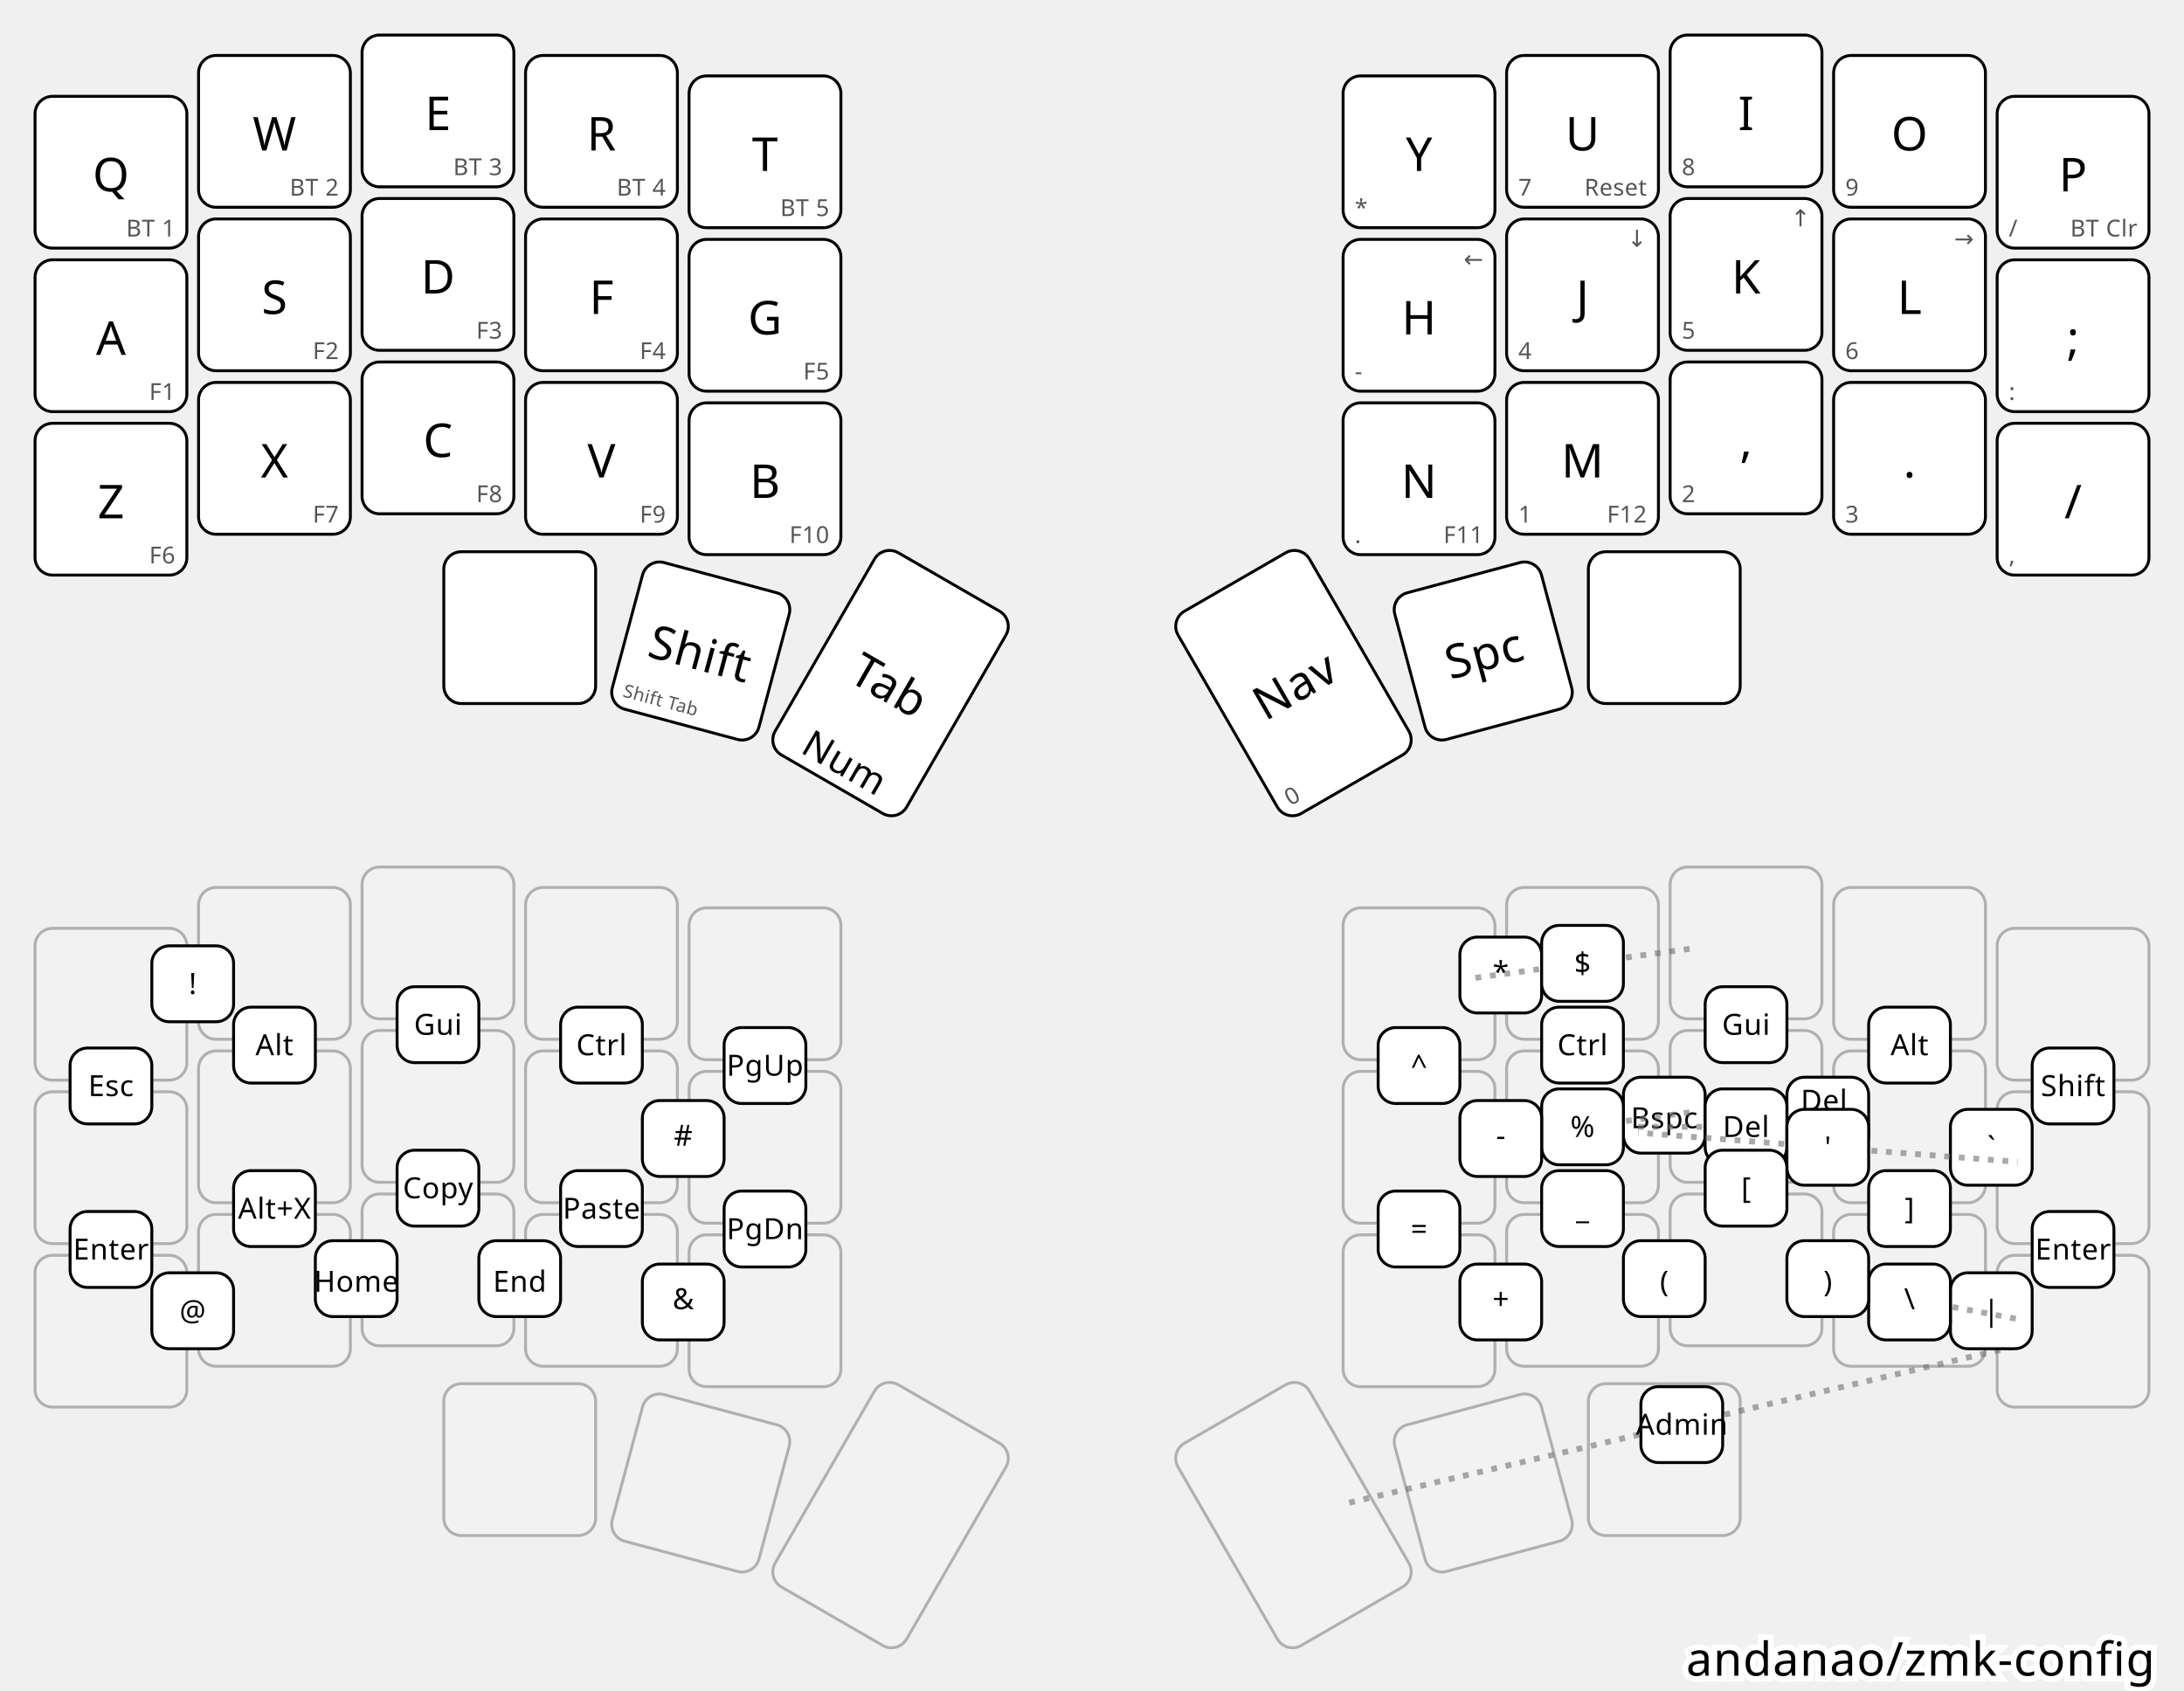
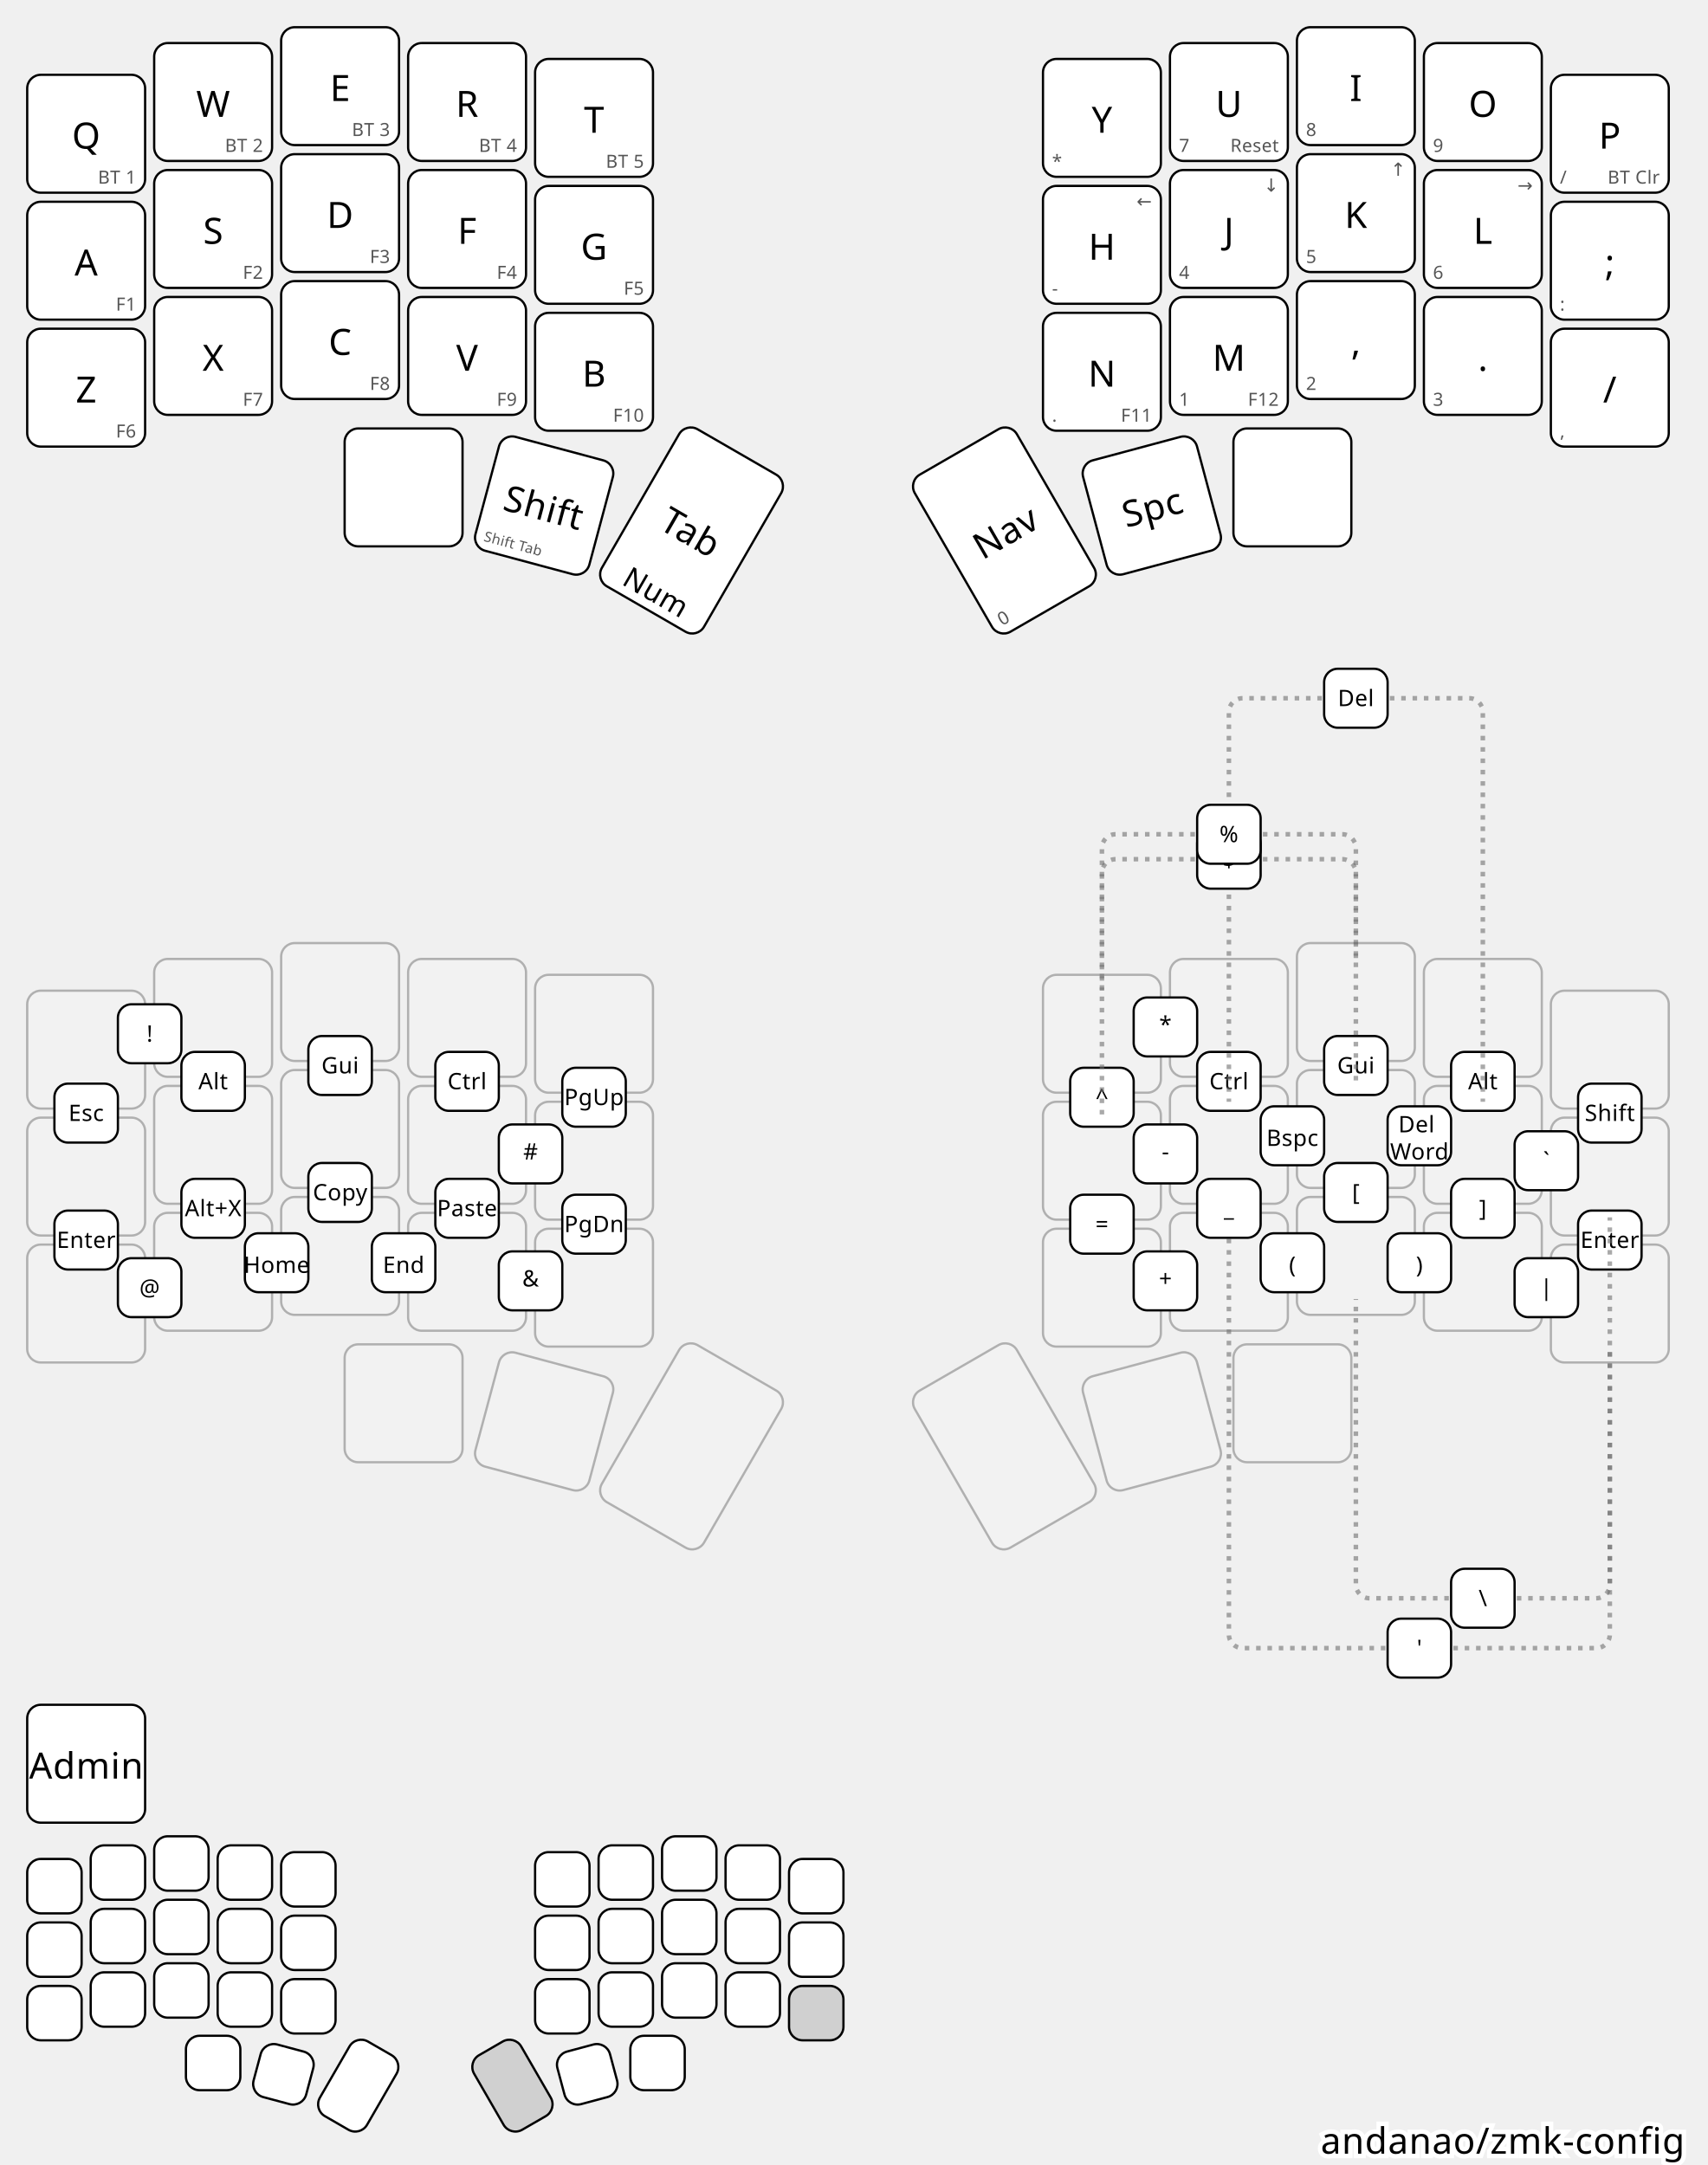
- <svg xmlns="http://www.w3.org/2000/svg" xmlns:xlink="http://www.w3.org/1999/xlink" width="748" height="579" viewBox="0 0 748 579" class="keymap">
+ <svg xmlns="http://www.w3.org/2000/svg" xmlns:xlink="http://www.w3.org/1999/xlink" width="753" height="955" viewBox="0 0 753 955" class="keymap">
  <defs>/* start glyphs */
<svg id="mdi:play-pause">
      <svg id="mdi-play-pause" viewBox="0 0 24 24">
        <path d="M3,5V19L11,12M13,19H16V5H13M18,5V19H21V5" />
      </svg>
    </svg>
    <svg id="mdi:skip-backward">
      <svg id="mdi-skip-backward" viewBox="0 0 24 24">
        <path d="M20,5V19L13,12M6,5V19H4V5M13,5V19L6,12" />
      </svg>
    </svg>
    <svg id="mdi:skip-forward">
      <svg id="mdi-skip-forward" viewBox="0 0 24 24">
        <path d="M4,5V19L11,12M18,5V19H20V5M11,5V19L18,12" />
      </svg>
    </svg>
    <svg id="mdi:volume-high">
      <svg id="mdi-volume-high" viewBox="0 0 24 24">
        <path d="M14,3.23V5.29C16.89,6.15 19,8.83 19,12C19,15.17 16.89,17.84 14,18.7V20.77C18,19.86 21,16.28 21,12C21,7.72 18,4.14 14,3.23M16.5,12C16.5,10.23 15.5,8.71 14,7.97V16C15.5,15.29 16.5,13.76 16.5,12M3,9V15H7L12,20V4L7,9H3Z" />
      </svg>
    </svg>
    <svg id="mdi:volume-medium">
      <svg id="mdi-volume-medium" viewBox="0 0 24 24">
        <path d="M5,9V15H9L14,20V4L9,9M18.5,12C18.5,10.23 17.5,8.71 16,7.97V16C17.5,15.29 18.5,13.76 18.5,12Z" />
      </svg>
    </svg>
  </defs>/* end glyphs */
<style>/* Deliberately monochrome: black on white, with a white-on-black variant
   for browsers in dark mode.

   Colours are literal hex rather than CSS custom properties. librsvg --
   what Emacs and most non-browser SVG viewers render with -- does not
   implement var() and silently falls back to black, and it ignores @media,
   so it gets the light variant below. */

svg path { fill: inherit; }

svg.keymap {
    fill: #000;
    background-color: #fff;
    font-family: Calibri, system-ui, sans-serif;
    font-size: 16px;
    font-kerning: normal;
    text-rendering: optimizeLegibility;
}

/* Keys need an outline here. The palettes keymap-drawer ships rely on the
   key fill contrasting with a coloured page; white-on-white has none. */
rect.key, rect.combo, rect.combo-separate { fill: #fff; stroke: #000; stroke-width: 1; }
rect.held, rect.combo.held                { fill: #d0d0d0; }
.layer-Combos rect.key                    { fill: #f2f2f2; stroke: #b0b0b0; }
path.combo { stroke: #707070; stroke-width: 2; stroke-dasharray: 2, 3; opacity: 0.6; fill: none; }

text {
    text-anchor: middle;
    dominant-baseline: middle;
    letter-spacing: 0.02em;
}

text.tap     { font-weight: 500; }
text.hold    { font-weight: 400; font-size: 13px; }
text.shifted { font-weight: 400; font-size: 11px; }
text.combo, text.left, text.right { font-size: 10px; }
/* 8px rather than the 10px of other secondary legends: the overview puts
   two corner legends on the same key edge (e.g. Num's "Boot" beside
   Admin's "BT 2"), which overlaps at anything larger. */
text.tl, text.tr, text.bl, text.br { font-size: 8px; }

text.hold, text.bl, text.br    { text-anchor: middle; dominant-baseline: auto; }
text.shifted, text.tl, text.tr { text-anchor: middle; dominant-baseline: hanging; }
text.left, text.tl, text.bl    { text-anchor: start; }
text.right, text.tr, text.br   { text-anchor: end; }

text.layer-activator { text-decoration: underline; }
text.combo.hold, text.combo.shifted, text.combo.left, text.combo.right { font-size: 8px; }

/* Without colour the overview's corner legends are told apart by position
   alone: tr=Nav, bl=Num, br=Admin. Grey keeps them from
   competing with the base-layer legend in the middle of the key. */
text.tl, text.tr, text.bl, text.br,
use.tl, use.tr, use.bl, use.br { fill: #555; }

text.label, text.footer { fill: #000; stroke: #fff; stroke-width: 4; paint-order: stroke; }
text.label  { font-weight: bold; text-anchor: start; }
text.footer { text-anchor: end; dominant-baseline: auto; }

.icon-tabler &gt; path                             { fill: inherit; stroke: inherit; stroke-width: 2; }
.icon-tabler &gt; path[stroke="none"][fill="none"] { visibility: hidden; }

/* Browsers only; librsvg ignores @media and keeps the light variant.
   Delete this block for light-only output. */
@media (prefers-color-scheme: dark) {
    svg.keymap { fill: #fff; background-color: #000; }
    rect.key, rect.combo, rect.combo-separate { fill: #000; stroke: #fff; }
    rect.held, rect.combo.held                { fill: #444; }
    .layer-Combos rect.key                    { fill: #1a1a1a; stroke: #666; }
    path.combo { stroke: #909090; }
    text.tl, text.tr, text.bl, text.br,
    use.tl, use.tr, use.bl, use.br { fill: #aaa; }
    text.label, text.footer { fill: #fff; stroke: #000; }
}
</style>
  <g transform="translate(10, 0)" class="layer-Base">
    <g transform="translate(0, 10)">
      <g transform="translate(28, 49)" class="key keypos-0">
        <rect rx="6" ry="6" x="-26" y="-26" width="52" height="52" class="key" />
        <text x="0" y="1" class="key tap">Q</text>
        <text x="22" y="22" class="key br">BT 1</text>
      </g>
      <g transform="translate(84, 35)" class="key keypos-1">
        <rect rx="6" ry="6" x="-26" y="-26" width="52" height="52" class="key" />
        <text x="0" y="1" class="key tap">W</text>
        <text x="22" y="22" class="key br">BT 2</text>
      </g>
      <g transform="translate(140, 28)" class="key keypos-2">
        <rect rx="6" ry="6" x="-26" y="-26" width="52" height="52" class="key" />
        <text x="0" y="1" class="key tap">E</text>
        <text x="22" y="22" class="key br">BT 3</text>
      </g>
      <g transform="translate(196, 35)" class="key keypos-3">
        <rect rx="6" ry="6" x="-26" y="-26" width="52" height="52" class="key" />
        <text x="0" y="1" class="key tap">R</text>
        <text x="22" y="22" class="key br">BT 4</text>
      </g>
      <g transform="translate(252, 42)" class="key keypos-4">
        <rect rx="6" ry="6" x="-26" y="-26" width="52" height="52" class="key" />
        <text x="0" y="1" class="key tap">T</text>
        <text x="22" y="22" class="key br">BT 5</text>
      </g>
      <g transform="translate(476, 42)" class="key keypos-5">
        <rect rx="6" ry="6" x="-26" y="-26" width="52" height="52" class="key" />
        <text x="0" y="1" class="key tap">Y</text>
        <text x="-22" y="22" class="key bl">*</text>
      </g>
      <g transform="translate(532, 35)" class="key keypos-6">
        <rect rx="6" ry="6" x="-26" y="-26" width="52" height="52" class="key" />
        <text x="0" y="1" class="key tap">U</text>
        <text x="-22" y="22" class="key bl">7</text>
        <text x="22" y="22" class="key br">Reset</text>
      </g>
      <g transform="translate(588, 28)" class="key keypos-7">
        <rect rx="6" ry="6" x="-26" y="-26" width="52" height="52" class="key" />
        <text x="0" y="1" class="key tap">I</text>
        <text x="-22" y="22" class="key bl">8</text>
      </g>
      <g transform="translate(644, 35)" class="key keypos-8">
        <rect rx="6" ry="6" x="-26" y="-26" width="52" height="52" class="key" />
        <text x="0" y="1" class="key tap">O</text>
        <text x="-22" y="22" class="key bl">9</text>
      </g>
      <g transform="translate(700, 49)" class="key keypos-9">
        <rect rx="6" ry="6" x="-26" y="-26" width="52" height="52" class="key" />
        <text x="0" y="1" class="key tap">P</text>
        <text x="-22" y="22" class="key bl">/</text>
        <text x="22" y="22" class="key br">BT Clr</text>
      </g>
      <g transform="translate(28, 105)" class="key keypos-10">
        <rect rx="6" ry="6" x="-26" y="-26" width="52" height="52" class="key" />
        <text x="0" y="1" class="key tap">A</text>
        <text x="22" y="22" class="key br">F1</text>
      </g>
      <g transform="translate(84, 91)" class="key keypos-11">
        <rect rx="6" ry="6" x="-26" y="-26" width="52" height="52" class="key" />
        <text x="0" y="1" class="key tap">S</text>
        <text x="22" y="22" class="key br">F2</text>
      </g>
      <g transform="translate(140, 84)" class="key keypos-12">
        <rect rx="6" ry="6" x="-26" y="-26" width="52" height="52" class="key" />
        <text x="0" y="1" class="key tap">D</text>
        <text x="22" y="22" class="key br">F3</text>
      </g>
      <g transform="translate(196, 91)" class="key keypos-13">
        <rect rx="6" ry="6" x="-26" y="-26" width="52" height="52" class="key" />
        <text x="0" y="1" class="key tap">F</text>
        <text x="22" y="22" class="key br">F4</text>
      </g>
      <g transform="translate(252, 98)" class="key keypos-14">
        <rect rx="6" ry="6" x="-26" y="-26" width="52" height="52" class="key" />
        <text x="0" y="1" class="key tap">G</text>
        <text x="22" y="22" class="key br">F5</text>
      </g>
      <g transform="translate(476, 98)" class="key keypos-15">
        <rect rx="6" ry="6" x="-26" y="-26" width="52" height="52" class="key" />
        <text x="0" y="1" class="key tap">H</text>
        <text x="22" y="-22" class="key tr">←</text>
        <text x="-22" y="22" class="key bl">-</text>
        <use href="#mdi:skip-backward" xlink:href="#mdi:skip-backward" x="12" y="12" height="10" width="10.0" class="key br glyph mdi:skip-backward" />
      </g>
      <g transform="translate(532, 91)" class="key keypos-16">
        <rect rx="6" ry="6" x="-26" y="-26" width="52" height="52" class="key" />
        <text x="0" y="1" class="key tap">J</text>
        <text x="22" y="-22" class="key tr">↓</text>
        <text x="-22" y="22" class="key bl">4</text>
        <use href="#mdi:volume-medium" xlink:href="#mdi:volume-medium" x="12" y="12" height="10" width="10.0" class="key br glyph mdi:volume-medium" />
      </g>
      <g transform="translate(588, 84)" class="key keypos-17">
        <rect rx="6" ry="6" x="-26" y="-26" width="52" height="52" class="key" />
        <text x="0" y="1" class="key tap">K</text>
        <text x="22" y="-22" class="key tr">↑</text>
        <text x="-22" y="22" class="key bl">5</text>
        <use href="#mdi:volume-high" xlink:href="#mdi:volume-high" x="12" y="12" height="10" width="10.0" class="key br glyph mdi:volume-high" />
      </g>
      <g transform="translate(644, 91)" class="key keypos-18">
        <rect rx="6" ry="6" x="-26" y="-26" width="52" height="52" class="key" />
        <text x="0" y="1" class="key tap">L</text>
        <text x="22" y="-22" class="key tr">→</text>
        <text x="-22" y="22" class="key bl">6</text>
        <use href="#mdi:skip-forward" xlink:href="#mdi:skip-forward" x="12" y="12" height="10" width="10.0" class="key br glyph mdi:skip-forward" />
      </g>
      <g transform="translate(700, 105)" class="key keypos-19">
        <rect rx="6" ry="6" x="-26" y="-26" width="52" height="52" class="key" />
        <text x="0" y="1" class="key tap">;</text>
        <text x="-22" y="22" class="key bl">:</text>
      </g>
      <g transform="translate(28, 161)" class="key keypos-20">
        <rect rx="6" ry="6" x="-26" y="-26" width="52" height="52" class="key" />
        <text x="0" y="1" class="key tap">Z</text>
        <text x="22" y="22" class="key br">F6</text>
      </g>
      <g transform="translate(84, 147)" class="key keypos-21">
        <rect rx="6" ry="6" x="-26" y="-26" width="52" height="52" class="key" />
        <text x="0" y="1" class="key tap">X</text>
        <text x="22" y="22" class="key br">F7</text>
      </g>
      <g transform="translate(140, 140)" class="key keypos-22">
        <rect rx="6" ry="6" x="-26" y="-26" width="52" height="52" class="key" />
        <text x="0" y="1" class="key tap">C</text>
        <text x="22" y="22" class="key br">F8</text>
      </g>
      <g transform="translate(196, 147)" class="key keypos-23">
        <rect rx="6" ry="6" x="-26" y="-26" width="52" height="52" class="key" />
        <text x="0" y="1" class="key tap">V</text>
        <text x="22" y="22" class="key br">F9</text>
      </g>
      <g transform="translate(252, 154)" class="key keypos-24">
        <rect rx="6" ry="6" x="-26" y="-26" width="52" height="52" class="key" />
        <text x="0" y="1" class="key tap">B</text>
        <text x="22" y="22" class="key br">F10</text>
      </g>
      <g transform="translate(476, 154)" class="key keypos-25">
        <rect rx="6" ry="6" x="-26" y="-26" width="52" height="52" class="key" />
        <text x="0" y="1" class="key tap">N</text>
        <text x="-22" y="22" class="key bl">.</text>
        <text x="22" y="22" class="key br">F11</text>
      </g>
      <g transform="translate(532, 147)" class="key keypos-26">
        <rect rx="6" ry="6" x="-26" y="-26" width="52" height="52" class="key" />
        <text x="0" y="1" class="key tap">M</text>
        <text x="-22" y="22" class="key bl">1</text>
        <text x="22" y="22" class="key br">F12</text>
      </g>
      <g transform="translate(588, 140)" class="key keypos-27">
        <rect rx="6" ry="6" x="-26" y="-26" width="52" height="52" class="key" />
        <text x="0" y="1" class="key tap">,</text>
        <text x="-22" y="22" class="key bl">2</text>
      </g>
      <g transform="translate(644, 147)" class="key keypos-28">
        <rect rx="6" ry="6" x="-26" y="-26" width="52" height="52" class="key" />
        <text x="0" y="1" class="key tap">.</text>
        <text x="-22" y="22" class="key bl">3</text>
      </g>
      <g transform="translate(700, 161)" class="key keypos-29">
        <rect rx="6" ry="6" x="-26" y="-26" width="52" height="52" class="key" />
        <text x="0" y="1" class="key tap">/</text>
        <text x="-22" y="22" class="key bl">,</text>
      </g>
      <g transform="translate(168, 205)" class="key keypos-30">
        <rect rx="6" ry="6" x="-26" y="-26" width="52" height="52" class="key" />
      </g>
      <g transform="translate(230, 213) rotate(15.0)" class="key keypos-31">
        <rect rx="6" ry="6" x="-26" y="-26" width="52" height="52" class="key" />
        <text x="0" y="1" class="key tap">Shift</text>
        <text x="-22" y="22" class="key bl">
          <tspan style="font-size: 78%">Shift Tab</tspan>
        </text>
      </g>
      <g transform="translate(295, 224) rotate(30.0)" class="key keypos-32">
        <rect rx="6" ry="6" x="-26" y="-40" width="52" height="80" class="key" />
        <text x="0" y="1" class="key tap">Tab</text>
        <text x="0" y="36" class="key hold">Num</text>
      </g>
      <g transform="translate(433, 224) rotate(-30.0)" class="key keypos-33">
        <rect rx="6" ry="6" x="-26" y="-40" width="52" height="80" class="key" />
        <text x="0" y="1" class="key tap">Nav</text>
        <text x="-22" y="36" class="key bl">0</text>
      </g>
      <g transform="translate(498, 213) rotate(-15.0)" class="key keypos-34">
        <rect rx="6" ry="6" x="-26" y="-26" width="52" height="52" class="key" />
        <text x="0" y="1" class="key tap">Spc</text>
        <use href="#mdi:play-pause" xlink:href="#mdi:play-pause" x="12" y="12" height="10" width="10.0" class="key br glyph mdi:play-pause" />
      </g>
      <g transform="translate(560, 205)" class="key keypos-35">
        <rect rx="6" ry="6" x="-26" y="-26" width="52" height="52" class="key" />
      </g>
    </g>
  </g>
  <g transform="translate(10, 285)" class="layer-Combos">
-     <g transform="translate(0, 10)">
+     <g transform="translate(0, 129)">
      <g transform="translate(28, 49)" class="key keypos-0">
        <rect rx="6" ry="6" x="-26" y="-26" width="52" height="52" class="key" />
      </g>
      <g transform="translate(84, 35)" class="key keypos-1">
        <rect rx="6" ry="6" x="-26" y="-26" width="52" height="52" class="key" />
      </g>
      <g transform="translate(140, 28)" class="key keypos-2">
        <rect rx="6" ry="6" x="-26" y="-26" width="52" height="52" class="key" />
      </g>
      <g transform="translate(196, 35)" class="key keypos-3">
        <rect rx="6" ry="6" x="-26" y="-26" width="52" height="52" class="key" />
      </g>
      <g transform="translate(252, 42)" class="key keypos-4">
        <rect rx="6" ry="6" x="-26" y="-26" width="52" height="52" class="key" />
      </g>
      <g transform="translate(476, 42)" class="key keypos-5">
        <rect rx="6" ry="6" x="-26" y="-26" width="52" height="52" class="key" />
      </g>
      <g transform="translate(532, 35)" class="key keypos-6">
        <rect rx="6" ry="6" x="-26" y="-26" width="52" height="52" class="key" />
      </g>
      <g transform="translate(588, 28)" class="key keypos-7">
        <rect rx="6" ry="6" x="-26" y="-26" width="52" height="52" class="key" />
      </g>
      <g transform="translate(644, 35)" class="key keypos-8">
        <rect rx="6" ry="6" x="-26" y="-26" width="52" height="52" class="key" />
      </g>
      <g transform="translate(700, 49)" class="key keypos-9">
        <rect rx="6" ry="6" x="-26" y="-26" width="52" height="52" class="key" />
      </g>
      <g transform="translate(28, 105)" class="key keypos-10">
        <rect rx="6" ry="6" x="-26" y="-26" width="52" height="52" class="key" />
      </g>
      <g transform="translate(84, 91)" class="key keypos-11">
        <rect rx="6" ry="6" x="-26" y="-26" width="52" height="52" class="key" />
      </g>
      <g transform="translate(140, 84)" class="key keypos-12">
        <rect rx="6" ry="6" x="-26" y="-26" width="52" height="52" class="key" />
      </g>
      <g transform="translate(196, 91)" class="key keypos-13">
        <rect rx="6" ry="6" x="-26" y="-26" width="52" height="52" class="key" />
      </g>
      <g transform="translate(252, 98)" class="key keypos-14">
        <rect rx="6" ry="6" x="-26" y="-26" width="52" height="52" class="key" />
      </g>
      <g transform="translate(476, 98)" class="key keypos-15">
        <rect rx="6" ry="6" x="-26" y="-26" width="52" height="52" class="key" />
      </g>
      <g transform="translate(532, 91)" class="key keypos-16">
        <rect rx="6" ry="6" x="-26" y="-26" width="52" height="52" class="key" />
      </g>
      <g transform="translate(588, 84)" class="key keypos-17">
        <rect rx="6" ry="6" x="-26" y="-26" width="52" height="52" class="key" />
      </g>
      <g transform="translate(644, 91)" class="key keypos-18">
        <rect rx="6" ry="6" x="-26" y="-26" width="52" height="52" class="key" />
      </g>
      <g transform="translate(700, 105)" class="key keypos-19">
        <rect rx="6" ry="6" x="-26" y="-26" width="52" height="52" class="key" />
      </g>
      <g transform="translate(28, 161)" class="key keypos-20">
        <rect rx="6" ry="6" x="-26" y="-26" width="52" height="52" class="key" />
      </g>
      <g transform="translate(84, 147)" class="key keypos-21">
        <rect rx="6" ry="6" x="-26" y="-26" width="52" height="52" class="key" />
      </g>
      <g transform="translate(140, 140)" class="key keypos-22">
        <rect rx="6" ry="6" x="-26" y="-26" width="52" height="52" class="key" />
      </g>
      <g transform="translate(196, 147)" class="key keypos-23">
        <rect rx="6" ry="6" x="-26" y="-26" width="52" height="52" class="key" />
      </g>
      <g transform="translate(252, 154)" class="key keypos-24">
        <rect rx="6" ry="6" x="-26" y="-26" width="52" height="52" class="key" />
      </g>
      <g transform="translate(476, 154)" class="key keypos-25">
        <rect rx="6" ry="6" x="-26" y="-26" width="52" height="52" class="key" />
      </g>
      <g transform="translate(532, 147)" class="key keypos-26">
        <rect rx="6" ry="6" x="-26" y="-26" width="52" height="52" class="key" />
      </g>
      <g transform="translate(588, 140)" class="key keypos-27">
        <rect rx="6" ry="6" x="-26" y="-26" width="52" height="52" class="key" />
      </g>
      <g transform="translate(644, 147)" class="key keypos-28">
        <rect rx="6" ry="6" x="-26" y="-26" width="52" height="52" class="key" />
      </g>
      <g transform="translate(700, 161)" class="key keypos-29">
        <rect rx="6" ry="6" x="-26" y="-26" width="52" height="52" class="key" />
      </g>
      <g transform="translate(168, 205)" class="key keypos-30">
        <rect rx="6" ry="6" x="-26" y="-26" width="52" height="52" class="key" />
      </g>
      <g transform="translate(230, 213) rotate(15.0)" class="key keypos-31">
        <rect rx="6" ry="6" x="-26" y="-26" width="52" height="52" class="key" />
      </g>
      <g transform="translate(295, 224) rotate(30.0)" class="key keypos-32">
        <rect rx="6" ry="6" x="-26" y="-40" width="52" height="80" class="key" />
      </g>
      <g transform="translate(433, 224) rotate(-30.0)" class="key keypos-33">
        <rect rx="6" ry="6" x="-26" y="-40" width="52" height="80" class="key" />
      </g>
      <g transform="translate(498, 213) rotate(-15.0)" class="key keypos-34">
        <rect rx="6" ry="6" x="-26" y="-26" width="52" height="52" class="key" />
      </g>
      <g transform="translate(560, 205)" class="key keypos-35">
        <rect rx="6" ry="6" x="-26" y="-26" width="52" height="52" class="key" />
      </g>
      <g class="combo combopos-0">
        <rect rx="6" ry="6" x="182" y="50" width="28" height="26" class="combo" />
        <text x="196" y="63" class="combo tap">Ctrl</text>
      </g>
      <g class="combo combopos-1">
        <rect rx="6" ry="6" x="518" y="50" width="28" height="26" class="combo" />
        <text x="532" y="63" class="combo tap">Ctrl</text>
      </g>
      <g class="combo combopos-2">
        <rect rx="6" ry="6" x="126" y="43" width="28" height="26" class="combo" />
        <text x="140" y="56" class="combo tap">Gui</text>
      </g>
      <g class="combo combopos-3">
        <rect rx="6" ry="6" x="574" y="43" width="28" height="26" class="combo" />
        <text x="588" y="56" class="combo tap">Gui</text>
      </g>
      <g class="combo combopos-4">
        <rect rx="6" ry="6" x="70" y="50" width="28" height="26" class="combo" />
        <text x="84" y="63" class="combo tap">Alt</text>
      </g>
      <g class="combo combopos-5">
        <rect rx="6" ry="6" x="630" y="50" width="28" height="26" class="combo" />
        <text x="644" y="63" class="combo tap">Alt</text>
      </g>
      <g class="combo combopos-6">
        <rect rx="6" ry="6" x="686" y="64" width="28" height="26" class="combo" />
        <text x="700" y="77" class="combo tap">Shift</text>
      </g>
      <g class="combo combopos-7">
        <rect rx="6" ry="6" x="14" y="64" width="28" height="26" class="combo" />
        <text x="28" y="77" class="combo tap">Esc</text>
      </g>
      <g class="combo combopos-8">
        <rect rx="6" ry="6" x="70" y="106" width="28" height="26" class="combo" />
        <text x="84" y="119" class="combo tap">Alt+X</text>
      </g>
      <g class="combo combopos-11">
        <rect rx="6" ry="6" x="238" y="57" width="28" height="26" class="combo" />
        <text x="252" y="70" class="combo tap">PgUp</text>
      </g>
      <g class="combo combopos-12">
        <rect rx="6" ry="6" x="238" y="113" width="28" height="26" class="combo" />
        <text x="252" y="126" class="combo tap">PgDn</text>
      </g>
      <g class="combo combopos-13">
        <rect rx="6" ry="6" x="98" y="130" width="28" height="26" class="combo" />
        <text x="112" y="144" class="combo tap">Home</text>
      </g>
      <g class="combo combopos-14">
        <rect rx="6" ry="6" x="154" y="130" width="28" height="26" class="combo" />
        <text x="168" y="144" class="combo tap">End</text>
      </g>
      <g class="combo combopos-15">
-         <path d="M566,193 l-115,27" class="combo" />
-         <path d="M566,193 l115,-27" class="combo" />
-         <rect rx="6" ry="6" x="552" y="180" width="28" height="26" class="combo" />
-         <text x="566" y="193" class="combo tap">Admin</text>
-       </g>
-       <g class="combo combopos-16">
        <rect rx="6" ry="6" x="14" y="120" width="28" height="26" class="combo" />
        <text x="28" y="133" class="combo tap">Enter</text>
      </g>
-       <g class="combo combopos-17">
+       <g class="combo combopos-16">
        <rect rx="6" ry="6" x="686" y="120" width="28" height="26" class="combo" />
        <text x="700" y="133" class="combo tap">Enter</text>
      </g>
-       <g class="combo combopos-18">
+       <g class="combo combopos-17">
        <rect rx="6" ry="6" x="546" y="74" width="28" height="26" class="combo" />
        <text x="560" y="88" class="combo tap">Bspc</text>
      </g>
-       <g class="combo combopos-19">
+       <g class="combo combopos-18">
        <rect rx="6" ry="6" x="602" y="74" width="28" height="26" class="combo" />
        <text x="616" y="88" class="combo tap">
          <tspan x="616" dy="-0.6em">Del</tspan>
          <tspan x="616" dy="1.2em">Word</tspan>
        </text>
      </g>
+       <g class="combo combopos-19">
+         <path d="M588,-106 h-50 a6.0,6.0 0 0 0 -6.0,6.0 v172" class="combo" />
+         <path d="M588,-106 h50 a6.0,6.0 0 0 1 6.0,6.0 v172" class="combo" />
+         <rect rx="6" ry="6" x="574" y="-119" width="28" height="26" class="combo" />
+         <text x="588" y="-106" class="combo tap">Del</text>
+       </g>
      <g class="combo combopos-20">
-         <path d="M588,91 l-37,0" class="combo" />
-         <path d="M588,91 l37,0" class="combo" />
-         <rect rx="6" ry="6" x="574" y="78" width="28" height="26" class="combo" />
-         <text x="588" y="91" class="combo tap">Del</text>
-       </g>
-       <g class="combo combopos-21">
        <rect rx="6" ry="6" x="490" y="26" width="28" height="26" class="combo" />
        <text x="504" y="38" class="combo tap">*</text>
      </g>
-       <g class="combo combopos-22">
+       <g class="combo combopos-21">
        <rect rx="6" ry="6" x="210" y="82" width="28" height="26" class="combo" />
        <text x="224" y="94" class="combo tap">#</text>
      </g>
-       <g class="combo combopos-23">
+       <g class="combo combopos-22">
        <rect rx="6" ry="6" x="462" y="57" width="28" height="26" class="combo" />
        <text x="476" y="70" class="combo tap">^</text>
      </g>
-       <g class="combo combopos-24">
+       <g class="combo combopos-23">
        <rect rx="6" ry="6" x="658" y="141" width="28" height="26" class="combo" />
        <text x="672" y="154" class="combo tap">|</text>
      </g>
+       <g class="combo combopos-24">
+         <path d="M644,291 h-50 a6.0,6.0 0 0 1 -6.0,-6.0 v-126" class="combo" />
+         <path d="M644,291 h50 a6.0,6.0 0 0 0 6.0,-6.0 v-105" class="combo" />
+         <rect rx="6" ry="6" x="630" y="278" width="28" height="26" class="combo" />
+         <text x="644" y="291" class="combo tap">\</text>
+       </g>
      <g class="combo combopos-25">
-         <path d="M644,150 l-38,-7" class="combo" />
-         <path d="M644,150 l38,7" class="combo" />
-         <rect rx="6" ry="6" x="630" y="138" width="28" height="26" class="combo" />
-         <text x="644" y="150" class="combo tap">\</text>
-       </g>
-       <g class="combo combopos-26">
        <rect rx="6" ry="6" x="658" y="85" width="28" height="26" class="combo" />
        <text x="672" y="98" class="combo tap">`</text>
      </g>
-       <g class="combo combopos-27">
+       <g class="combo combopos-26">
        <rect rx="6" ry="6" x="210" y="138" width="28" height="26" class="combo" />
        <text x="224" y="150" class="combo tap">&amp;</text>
      </g>
-       <g class="combo combopos-28">
+       <g class="combo combopos-27">
        <rect rx="6" ry="6" x="42" y="29" width="28" height="26" class="combo" />
        <text x="56" y="42" class="combo tap">!</text>
      </g>
-       <g class="combo combopos-29">
+       <g class="combo combopos-28">
        <rect rx="6" ry="6" x="42" y="141" width="28" height="26" class="combo" />
        <text x="56" y="154" class="combo tap">@</text>
      </g>
+       <g class="combo combopos-29">
+         <path d="M532,-35 h-50 a6.0,6.0 0 0 0 -6.0,6.0 v52" class="combo" />
+         <path d="M532,-35 h50 a6.0,6.0 0 0 1 6.0,6.0 v38" class="combo" />
+         <rect rx="6" ry="6" x="518" y="-48" width="28" height="26" class="combo" />
+         <text x="532" y="-35" class="combo tap">$</text>
+       </g>
      <g class="combo combopos-30">
-         <path d="M532,35 l-37,5" class="combo" />
-         <path d="M532,35 l37,-5" class="combo" />
-         <rect rx="6" ry="6" x="518" y="22" width="28" height="26" class="combo" />
-         <text x="532" y="35" class="combo tap">$</text>
+         <path d="M532,-46 h-50 a6.0,6.0 0 0 0 -6.0,6.0 v119" class="combo" />
+         <path d="M532,-46 h50 a6.0,6.0 0 0 1 6.0,6.0 v105" class="combo" />
+         <rect rx="6" ry="6" x="518" y="-59" width="28" height="26" class="combo" />
+         <text x="532" y="-46" class="combo tap">%</text>
      </g>
      <g class="combo combopos-31">
-         <path d="M532,91 l-37,5" class="combo" />
-         <path d="M532,91 l37,-5" class="combo" />
-         <rect rx="6" ry="6" x="518" y="78" width="28" height="26" class="combo" />
-         <text x="532" y="91" class="combo tap">%</text>
+         <path d="M616,313 h-78 a6.0,6.0 0 0 1 -6.0,-6.0 v-198" class="combo" />
+         <path d="M616,313 h78 a6.0,6.0 0 0 0 6.0,-6.0 v-184" class="combo" />
+         <rect rx="6" ry="6" x="602" y="300" width="28" height="26" class="combo" />
+         <text x="616" y="313" class="combo tap">'</text>
      </g>
      <g class="combo combopos-32">
-         <path d="M616,98 l-65,-5" class="combo" />
-         <path d="M616,98 l65,5" class="combo" />
-         <rect rx="6" ry="6" x="602" y="85" width="28" height="26" class="combo" />
-         <text x="616" y="98" class="combo tap">'</text>
-       </g>
-       <g class="combo combopos-33">
        <rect rx="6" ry="6" x="490" y="82" width="28" height="26" class="combo" />
        <text x="504" y="94" class="combo tap">-</text>
      </g>
-       <g class="combo combopos-34">
+       <g class="combo combopos-33">
        <rect rx="6" ry="6" x="490" y="138" width="28" height="26" class="combo" />
        <text x="504" y="150" class="combo tap">+</text>
      </g>
-       <g class="combo combopos-35">
+       <g class="combo combopos-34">
        <rect rx="6" ry="6" x="518" y="106" width="28" height="26" class="combo" />
        <text x="532" y="119" class="combo tap">_</text>
      </g>
-       <g class="combo combopos-36">
+       <g class="combo combopos-35">
        <rect rx="6" ry="6" x="462" y="113" width="28" height="26" class="combo" />
        <text x="476" y="126" class="combo tap">=</text>
      </g>
-       <g class="combo combopos-37">
+       <g class="combo combopos-36">
        <rect rx="6" ry="6" x="574" y="99" width="28" height="26" class="combo" />
        <text x="588" y="112" class="combo tap">[</text>
      </g>
-       <g class="combo combopos-38">
+       <g class="combo combopos-37">
        <rect rx="6" ry="6" x="630" y="106" width="28" height="26" class="combo" />
        <text x="644" y="119" class="combo tap">]</text>
      </g>
-       <g class="combo combopos-39">
+       <g class="combo combopos-38">
        <rect rx="6" ry="6" x="546" y="130" width="28" height="26" class="combo" />
        <text x="560" y="144" class="combo tap">(</text>
      </g>
-       <g class="combo combopos-40">
+       <g class="combo combopos-39">
        <rect rx="6" ry="6" x="602" y="130" width="28" height="26" class="combo" />
        <text x="616" y="144" class="combo tap">)</text>
      </g>
-       <g class="combo combopos-41">
+       <g class="combo combopos-40">
        <rect rx="6" ry="6" x="126" y="99" width="28" height="26" class="combo" />
        <text x="140" y="112" class="combo tap">Copy</text>
      </g>
-       <g class="combo combopos-42">
+       <g class="combo combopos-41">
        <rect rx="6" ry="6" x="182" y="106" width="28" height="26" class="combo" />
        <text x="196" y="119" class="combo tap">Paste</text>
      </g>
    </g>
  </g>
-   <text x="738.0" y="574.0" class="footer">andanao/zmk-config</text>
+   <g transform="translate(10, 740)" class="layer-combopos-0">
+     <g transform="translate(0, 10)">
+       <g transform="translate(28, 28)" class="key  combo-separate keypos-0">
+         <rect rx="6" ry="6" x="-26" y="-26" width="52" height="52" class="key  combo-separate" />
+         <text x="0" y="1" class="key  combo-separate tap">Admin</text>
+       </g>
+       <g transform="translate(14, 82)" class="key keypos-1">
+         <rect rx="6" ry="6" x="-12" y="-12" width="24" height="24" class="key" />
+       </g>
+       <g transform="translate(42, 76)" class="key keypos-2">
+         <rect rx="6" ry="6" x="-12" y="-12" width="24" height="24" class="key" />
+       </g>
+       <g transform="translate(70, 72)" class="key keypos-3">
+         <rect rx="6" ry="6" x="-12" y="-12" width="24" height="24" class="key" />
+       </g>
+       <g transform="translate(98, 76)" class="key keypos-4">
+         <rect rx="6" ry="6" x="-12" y="-12" width="24" height="24" class="key" />
+       </g>
+       <g transform="translate(126, 79)" class="key keypos-5">
+         <rect rx="6" ry="6" x="-12" y="-12" width="24" height="24" class="key" />
+       </g>
+       <g transform="translate(238, 79)" class="key keypos-6">
+         <rect rx="6" ry="6" x="-12" y="-12" width="24" height="24" class="key" />
+       </g>
+       <g transform="translate(266, 76)" class="key keypos-7">
+         <rect rx="6" ry="6" x="-12" y="-12" width="24" height="24" class="key" />
+       </g>
+       <g transform="translate(294, 72)" class="key keypos-8">
+         <rect rx="6" ry="6" x="-12" y="-12" width="24" height="24" class="key" />
+       </g>
+       <g transform="translate(322, 76)" class="key keypos-9">
+         <rect rx="6" ry="6" x="-12" y="-12" width="24" height="24" class="key" />
+       </g>
+       <g transform="translate(350, 82)" class="key keypos-10">
+         <rect rx="6" ry="6" x="-12" y="-12" width="24" height="24" class="key" />
+       </g>
+       <g transform="translate(14, 110)" class="key keypos-11">
+         <rect rx="6" ry="6" x="-12" y="-12" width="24" height="24" class="key" />
+       </g>
+       <g transform="translate(42, 104)" class="key keypos-12">
+         <rect rx="6" ry="6" x="-12" y="-12" width="24" height="24" class="key" />
+       </g>
+       <g transform="translate(70, 100)" class="key keypos-13">
+         <rect rx="6" ry="6" x="-12" y="-12" width="24" height="24" class="key" />
+       </g>
+       <g transform="translate(98, 104)" class="key keypos-14">
+         <rect rx="6" ry="6" x="-12" y="-12" width="24" height="24" class="key" />
+       </g>
+       <g transform="translate(126, 107)" class="key keypos-15">
+         <rect rx="6" ry="6" x="-12" y="-12" width="24" height="24" class="key" />
+       </g>
+       <g transform="translate(238, 107)" class="key keypos-16">
+         <rect rx="6" ry="6" x="-12" y="-12" width="24" height="24" class="key" />
+       </g>
+       <g transform="translate(266, 104)" class="key keypos-17">
+         <rect rx="6" ry="6" x="-12" y="-12" width="24" height="24" class="key" />
+       </g>
+       <g transform="translate(294, 100)" class="key keypos-18">
+         <rect rx="6" ry="6" x="-12" y="-12" width="24" height="24" class="key" />
+       </g>
+       <g transform="translate(322, 104)" class="key keypos-19">
+         <rect rx="6" ry="6" x="-12" y="-12" width="24" height="24" class="key" />
+       </g>
+       <g transform="translate(350, 110)" class="key keypos-20">
+         <rect rx="6" ry="6" x="-12" y="-12" width="24" height="24" class="key" />
+       </g>
+       <g transform="translate(14, 138)" class="key keypos-21">
+         <rect rx="6" ry="6" x="-12" y="-12" width="24" height="24" class="key" />
+       </g>
+       <g transform="translate(42, 132)" class="key keypos-22">
+         <rect rx="6" ry="6" x="-12" y="-12" width="24" height="24" class="key" />
+       </g>
+       <g transform="translate(70, 128)" class="key keypos-23">
+         <rect rx="6" ry="6" x="-12" y="-12" width="24" height="24" class="key" />
+       </g>
+       <g transform="translate(98, 132)" class="key keypos-24">
+         <rect rx="6" ry="6" x="-12" y="-12" width="24" height="24" class="key" />
+       </g>
+       <g transform="translate(126, 135)" class="key keypos-25">
+         <rect rx="6" ry="6" x="-12" y="-12" width="24" height="24" class="key" />
+       </g>
+       <g transform="translate(238, 135)" class="key keypos-26">
+         <rect rx="6" ry="6" x="-12" y="-12" width="24" height="24" class="key" />
+       </g>
+       <g transform="translate(266, 132)" class="key keypos-27">
+         <rect rx="6" ry="6" x="-12" y="-12" width="24" height="24" class="key" />
+       </g>
+       <g transform="translate(294, 128)" class="key keypos-28">
+         <rect rx="6" ry="6" x="-12" y="-12" width="24" height="24" class="key" />
+       </g>
+       <g transform="translate(322, 132)" class="key keypos-29">
+         <rect rx="6" ry="6" x="-12" y="-12" width="24" height="24" class="key" />
+       </g>
+       <g transform="translate(350, 138)" class="key held keypos-30">
+         <rect rx="6" ry="6" x="-12" y="-12" width="24" height="24" class="key held" />
+       </g>
+       <g transform="translate(84, 160)" class="key keypos-31">
+         <rect rx="6" ry="6" x="-12" y="-12" width="24" height="24" class="key" />
+       </g>
+       <g transform="translate(115, 165) rotate(15.0)" class="key keypos-32">
+         <rect rx="6" ry="6" x="-12" y="-12" width="24" height="24" class="key" />
+       </g>
+       <g transform="translate(148, 170) rotate(30.0)" class="key keypos-33">
+         <rect rx="6" ry="6" x="-12" y="-19" width="24" height="38" class="key" />
+       </g>
+       <g transform="translate(216, 170) rotate(-30.0)" class="key held keypos-34">
+         <rect rx="6" ry="6" x="-12" y="-19" width="24" height="38" class="key held" />
+       </g>
+       <g transform="translate(249, 165) rotate(-15.0)" class="key keypos-35">
+         <rect rx="6" ry="6" x="-12" y="-12" width="24" height="24" class="key" />
+       </g>
+       <g transform="translate(280, 160)" class="key keypos-36">
+         <rect rx="6" ry="6" x="-12" y="-12" width="24" height="24" class="key" />
+       </g>
+     </g>
+   </g>
+   <text x="743.0" y="950.0" class="footer">andanao/zmk-config</text>
</svg>
